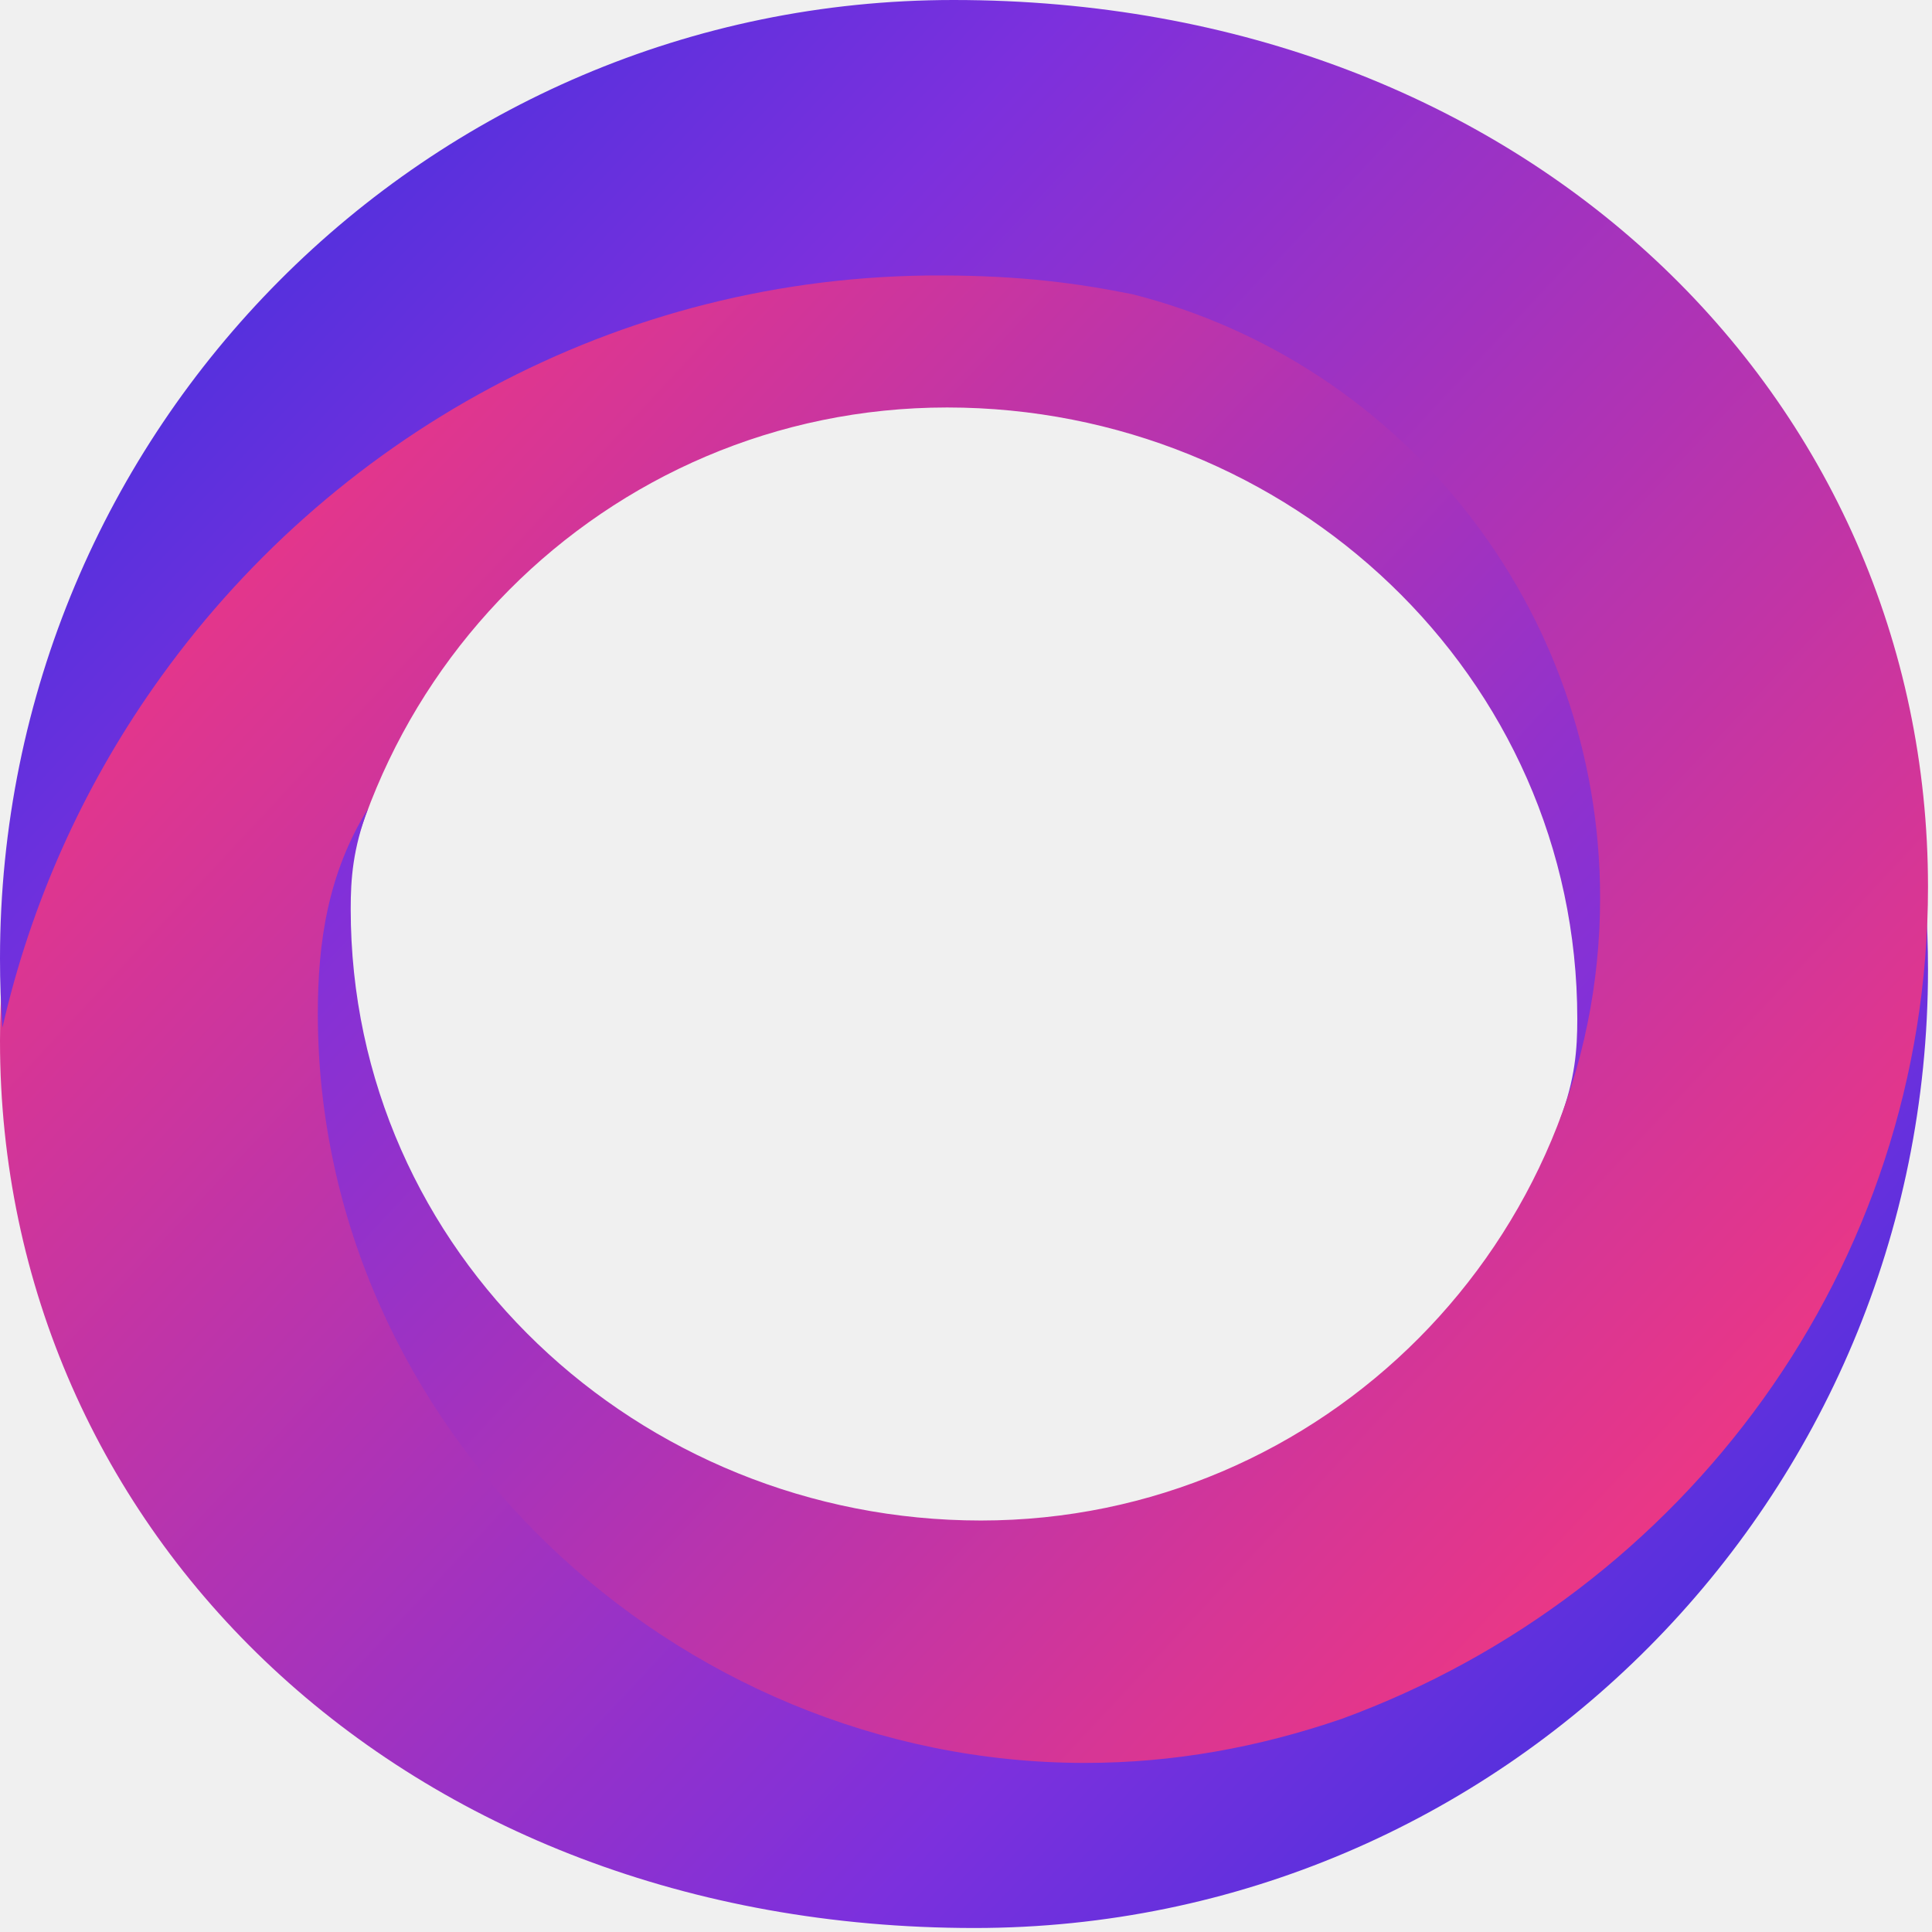
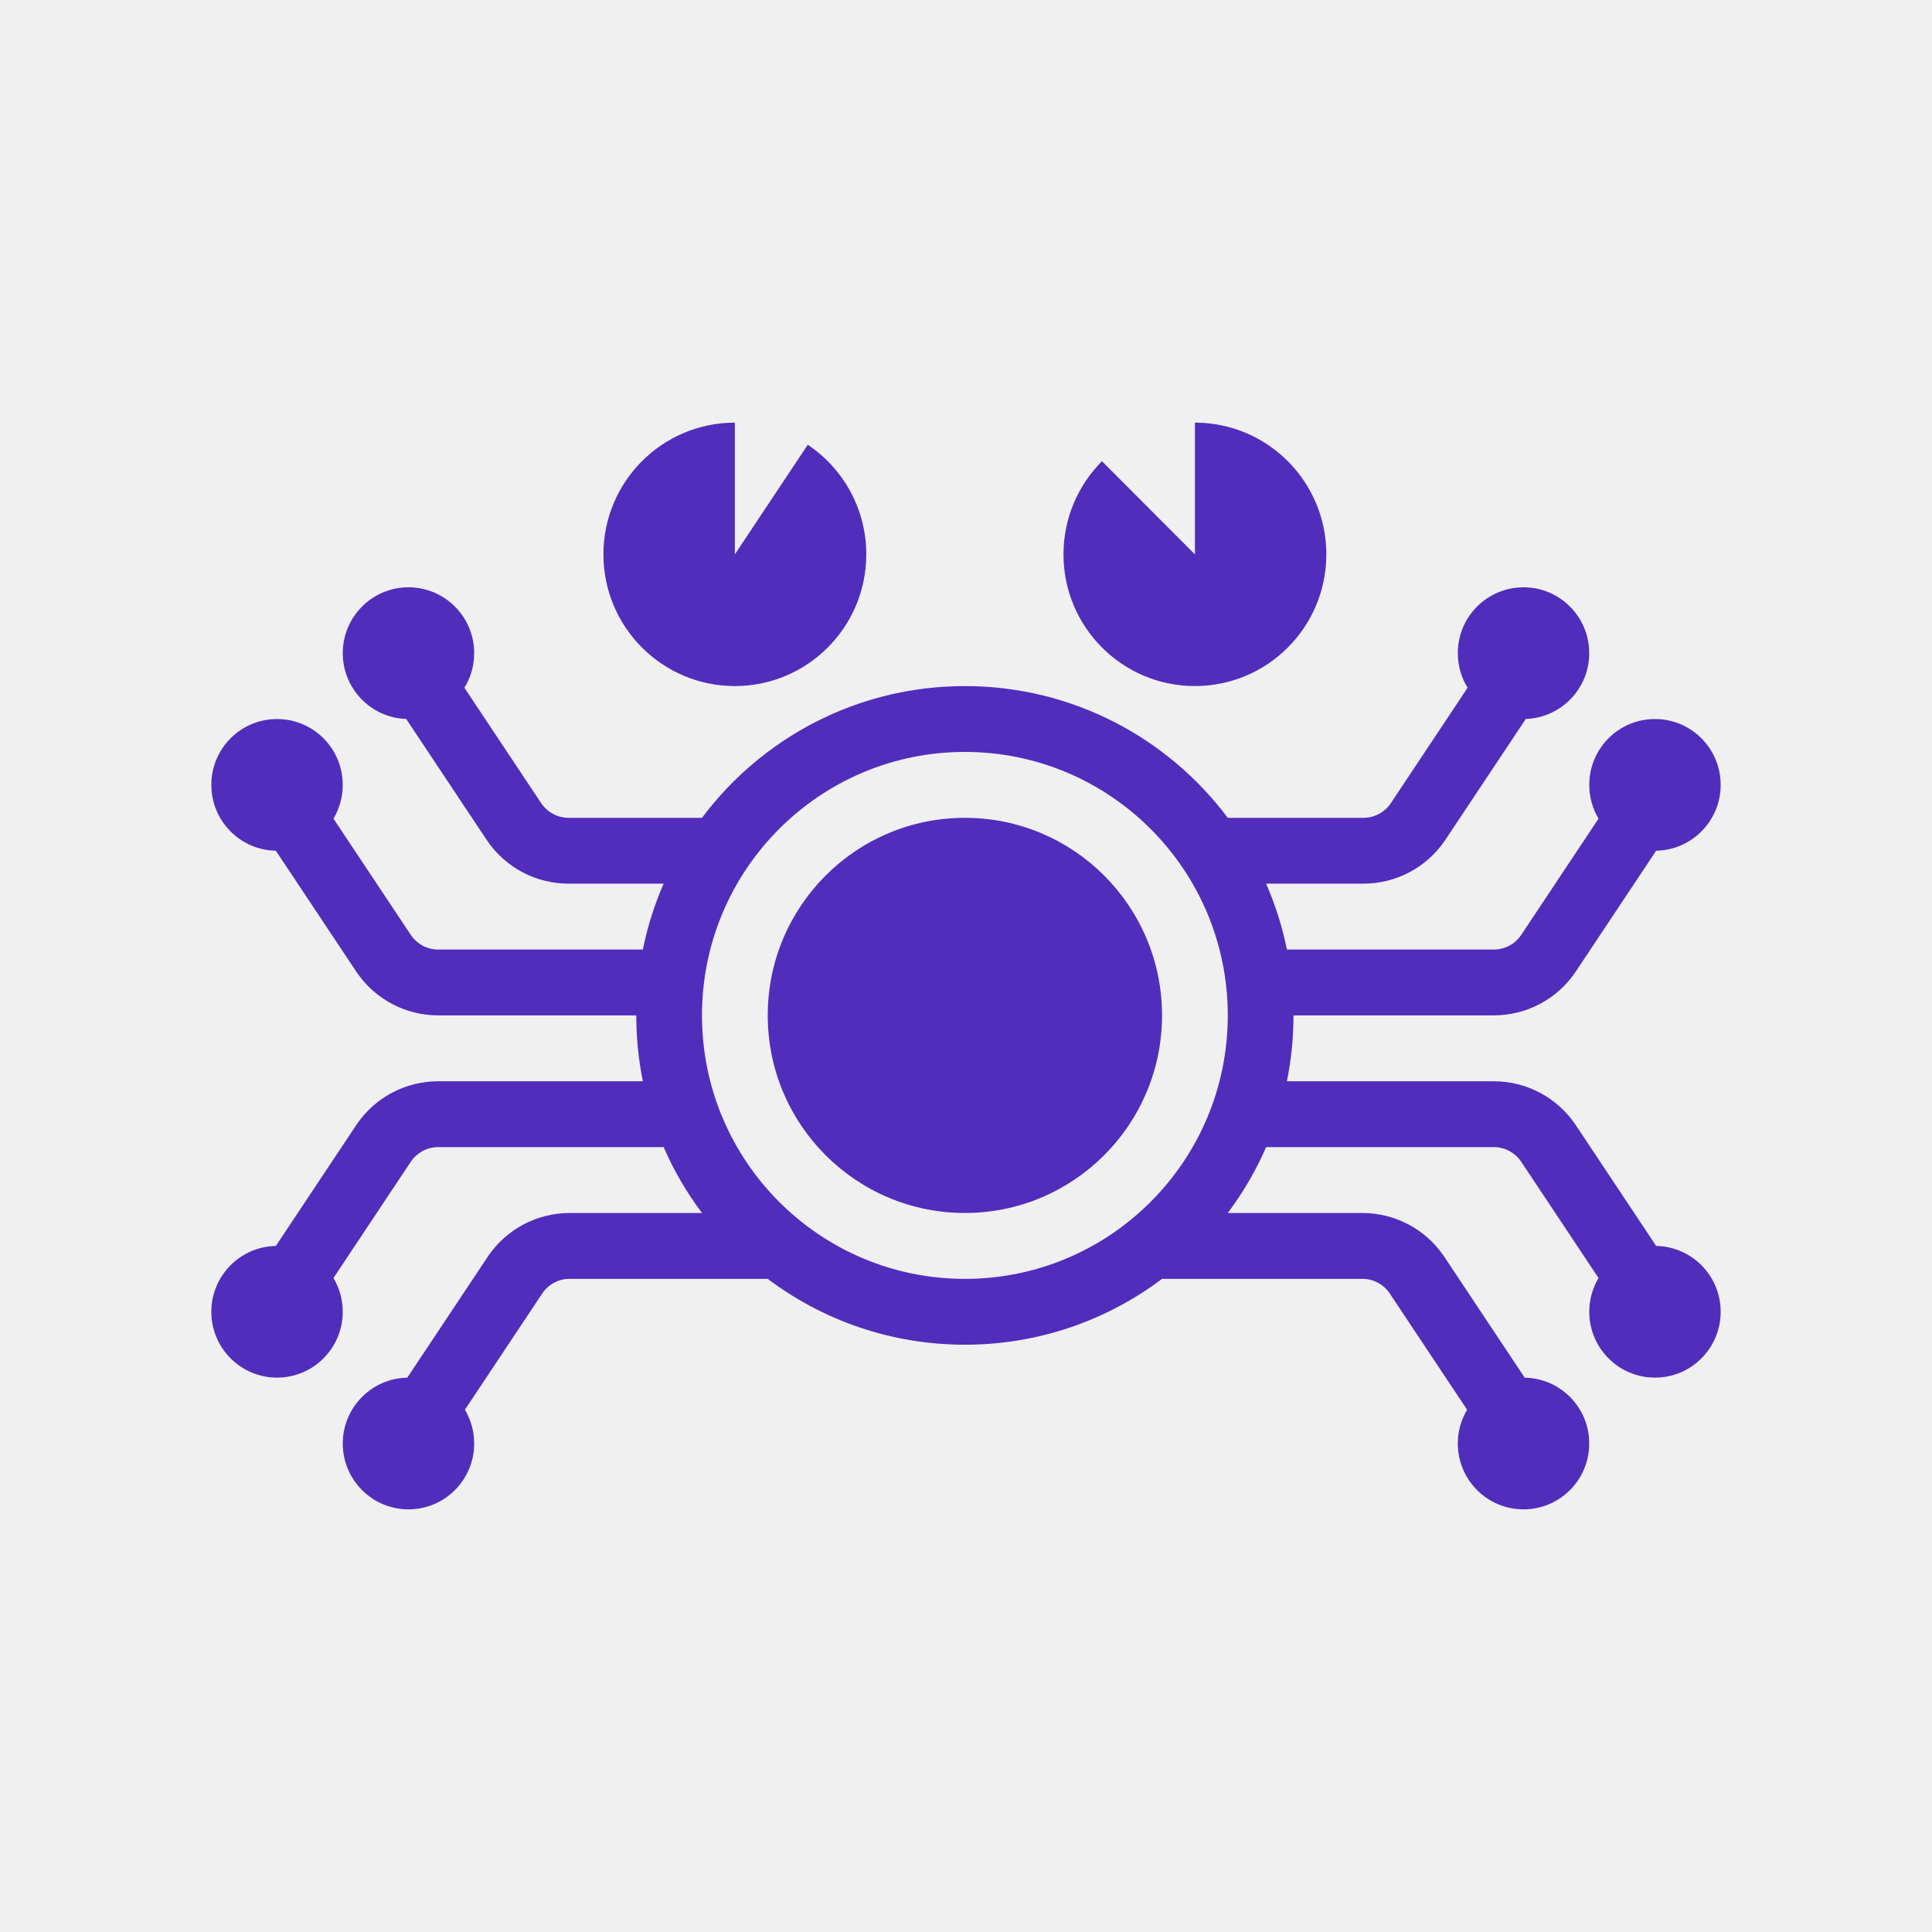
- <svg xmlns="http://www.w3.org/2000/svg" width="200px" height="200px" viewBox="0 0 200 200" version="1.1">
-   <defs>
-     <linearGradient x1="100%" y1="91.804%" x2="0%" y2="8.196%" id="linearGradient-1">
-       <stop stop-color="#FE3876" offset="0%" />
-       <stop stop-color="#7C30DD" offset="71.445%" />
-       <stop stop-color="#3A30DD" offset="100%" />
-     </linearGradient>
-     <linearGradient x1="100%" y1="91.804%" x2="0%" y2="8.196%" id="linearGradient-2">
-       <stop stop-color="#FE3876" offset="0%" />
-       <stop stop-color="#7C30DD" offset="71.445%" />
-       <stop stop-color="#3A30DD" offset="100%" />
-     </linearGradient>
-   </defs>
-   <g id="CRING" stroke="none" stroke-width="1" fill="none" fill-rule="evenodd">
-     <g id="cRING" fill-rule="nonzero">
-       <path d="M97.572,45.604 C63.805,45.465 33.952,62.458 15.884,88.255 C8.567,98.698 3.182,110.611 0.252,123.465 C0.085,121.106 0,118.724 0,116.322 C0,61.517 44.192,17.089 98.705,17.089 C157.934,17.089 199.586,58.198 199.586,108.908 C199.586,148.391 174.335,182.053 138.903,195.023 C130.291,197.977 121.492,199.586 112.32,199.586 C69.712,199.586 32.902,164.861 32.902,122.025 C32.902,114.666 33.921,107.546 38.095,100.8 C36.529,104.961 36.305,108.049 36.305,111.189 C36.305,146.781 66.139,174.493 101.542,174.493 C136.944,174.493 165.643,145.64 165.643,110.048 C165.643,79.907 145.061,54.599 117.255,47.555 C111.587,46.415 105.792,45.631 97.572,45.604 Z" id="Combined-Shape-Copy-34" fill="url(#linearGradient-1)" transform="translate(99.79292, 108.3376) rotate(180) translate(-99.79292, -108.3376) " />
-       <path d="M97.572,28.515 C63.805,28.376 33.952,45.369 15.884,71.165 C8.567,81.608 3.182,93.522 0.252,106.376 C0.085,104.017 0,101.635 0,99.233 C0,44.428 44.192,0 98.705,0 C157.934,0 199.586,41.109 199.586,91.819 C199.586,131.302 174.335,164.964 138.903,177.934 C130.291,180.887 121.492,182.497 112.32,182.497 C69.712,182.497 32.902,147.771 32.902,104.936 C32.902,97.576 33.921,90.456 38.095,83.711 C36.529,87.872 36.305,90.96 36.305,94.1 C36.305,129.691 66.139,157.403 101.542,157.403 C136.944,157.403 165.643,128.551 165.643,92.959 C165.643,62.818 145.061,37.51 117.255,30.465 C111.587,29.326 105.792,28.542 97.572,28.515 Z" id="Combined-Shape-Copy-41" fill="url(#linearGradient-2)" />
+ <svg xmlns="http://www.w3.org/2000/svg" width="256px" height="256px" viewBox="0 0 256 256" version="1.1">
+   <g id="Crab-Color" stroke="none" stroke-width="1" fill="none" fill-rule="evenodd">
+     <path d="M201.874,77.818 C206.684,77.818 210.583,81.726 210.583,86.545 C210.583,91.264 206.846,95.108 202.176,95.268 L191.536,111.262 L191.42,111.434 C189.024,114.915 185.095,117.022 180.875,117.089 L180.668,117.091 L167.771,117.09 C168.979,119.861 169.909,122.782 170.524,125.818 L197.945,125.818 L198.086,125.816 C199.441,125.772 200.7,125.097 201.488,123.991 L201.568,123.875 L211.813,108.474 C211.032,107.166 210.583,105.636 210.583,104 C210.583,99.18 214.482,95.273 219.291,95.273 C224.101,95.273 228,99.18 228,104 C228,108.766 224.187,112.64 219.451,112.726 L208.814,128.716 L208.697,128.888 C206.301,132.37 202.373,134.477 198.153,134.544 L197.945,134.545 L171.394,134.545 C171.395,137.534 171.095,140.453 170.524,143.273 L197.945,143.273 C202.243,143.273 206.262,145.391 208.697,148.93 L208.814,149.102 L219.451,165.092 C224.187,165.178 228,169.052 228,173.818 C228,178.638 224.101,182.545 219.291,182.545 C214.482,182.545 210.583,178.638 210.583,173.818 C210.583,172.183 211.032,170.652 211.813,169.344 L201.568,153.943 C200.787,152.768 199.488,152.048 198.086,152.002 L197.945,152 L167.771,152.001 C166.413,155.116 164.702,158.042 162.689,160.728 L180.528,160.727 C184.826,160.727 188.845,162.846 191.28,166.384 L191.397,166.557 L202.034,182.547 C206.77,182.632 210.583,186.506 210.583,191.273 C210.583,196.093 206.684,200 201.874,200 C197.065,200 193.166,196.093 193.166,191.273 C193.166,189.637 193.615,188.107 194.396,186.798 L184.151,171.398 C183.37,170.223 182.071,169.502 180.669,169.457 L180.528,169.455 L153.981,169.455 C146.703,174.935 137.656,178.182 127.852,178.182 C118.048,178.182 109.001,174.935 101.724,169.455 L75.472,169.455 L75.331,169.457 C73.976,169.501 72.717,170.176 71.929,171.282 L71.849,171.398 L61.604,186.799 C62.385,188.107 62.834,189.637 62.834,191.273 C62.834,196.093 58.935,200 54.126,200 C49.316,200 45.417,196.093 45.417,191.273 C45.417,186.506 49.23,182.632 53.966,182.547 L64.603,166.557 L64.72,166.384 C67.116,162.903 71.044,160.796 75.264,160.729 L75.472,160.727 L93.015,160.728 C91.002,158.042 89.291,155.116 87.933,152.001 L58.055,152 L57.914,152.002 C56.559,152.046 55.3,152.721 54.512,153.827 L54.432,153.943 L44.187,169.344 C44.968,170.652 45.417,172.183 45.417,173.818 C45.417,178.638 41.518,182.545 36.709,182.545 C31.899,182.545 28,178.638 28,173.818 C28,169.052 31.813,165.178 36.549,165.092 L47.186,149.102 L47.303,148.93 C49.699,145.448 53.627,143.341 57.847,143.274 L58.055,143.273 L85.181,143.273 C84.643,140.619 84.346,137.878 84.313,135.072 L84.309,134.545 L58.055,134.545 C53.757,134.545 49.738,132.427 47.303,128.888 L47.186,128.716 L36.549,112.726 C31.813,112.641 28,108.767 28,104 C28,99.18 31.899,95.273 36.709,95.273 C41.518,95.273 45.417,99.18 45.417,104 C45.417,105.635 44.968,107.166 44.187,108.474 L54.432,123.875 C55.213,125.05 56.512,125.771 57.914,125.816 L58.055,125.818 L85.181,125.818 C85.795,122.782 86.725,119.861 87.933,117.09 L75.332,117.091 C71.034,117.091 67.016,114.972 64.58,111.434 L64.464,111.262 L53.824,95.268 C49.154,95.108 45.417,91.264 45.417,86.545 C45.417,81.726 49.316,77.818 54.126,77.818 C58.935,77.818 62.834,81.726 62.834,86.545 C62.834,88.227 62.36,89.797 61.538,91.129 L71.709,106.421 C72.491,107.595 73.789,108.316 75.192,108.361 L75.332,108.364 L93.015,108.363 C100.959,97.764 113.607,90.909 127.852,90.909 C142.097,90.909 154.745,97.764 162.689,108.363 L180.668,108.364 L180.808,108.361 C182.164,108.318 183.422,107.643 184.211,106.536 L184.291,106.421 L194.462,91.129 C193.64,89.797 193.166,88.227 193.166,86.545 C193.166,81.726 197.065,77.818 201.874,77.818 Z M127.852,99.636 C108.614,99.636 93.018,115.266 93.018,134.545 C93.018,153.825 108.614,169.455 127.852,169.455 C147.09,169.455 162.686,153.825 162.686,134.545 C162.686,115.266 147.09,99.636 127.852,99.636 Z M127.852,108.364 C142.281,108.364 153.978,120.086 153.978,134.545 C153.978,149.005 142.281,160.727 127.852,160.727 C113.423,160.727 101.727,149.005 101.727,134.545 C101.727,120.086 113.423,108.364 127.852,108.364 Z M158.332,56 L158.62,56.002 C168.106,56.156 175.749,63.911 175.749,73.455 C175.749,83.094 167.951,90.909 158.332,90.909 C148.713,90.909 140.915,83.094 140.915,73.455 C140.915,68.718 142.798,64.422 145.854,61.277 L146.016,61.112 L158.332,73.455 L158.332,56 Z M97.372,56 L97.372,73.455 L109.688,61.112 C112.84,64.271 114.789,68.635 114.789,73.455 C114.789,83.094 106.991,90.909 97.372,90.909 C87.753,90.909 79.955,83.094 79.955,73.455 C79.955,63.911 87.598,56.156 97.084,56.002 L97.372,56 Z" id="形状结合" fill="#FFFFFF" fill-rule="nonzero" />
+     <g id="Crab-2" transform="translate(28, 56)" fill="#512DBC">
+       <path d="M173.874,21.818 C178.684,21.818 182.583,25.726 182.583,30.545 C182.583,35.264 178.846,39.108 174.176,39.268 L163.536,55.262 L163.42,55.434 C160.984,58.972 156.966,61.091 152.668,61.091 L152.668,61.091 L139.771,61.091 C140.98,63.862 141.909,66.783 142.524,69.818 L169.945,69.818 L170.086,69.816 C171.488,69.771 172.787,69.05 173.568,67.875 L173.568,67.875 L183.813,52.474 C183.032,51.166 182.583,49.636 182.583,48 C182.583,43.18 186.482,39.273 191.291,39.273 C196.101,39.273 200,43.18 200,48 C200,52.766 196.187,56.64 191.451,56.726 L180.814,72.716 L180.697,72.888 C178.262,76.427 174.243,78.545 169.945,78.545 L169.945,78.545 L143.395,78.545 L143.395,78.545 C143.395,81.534 143.095,84.453 142.524,87.273 L169.945,87.273 C174.243,87.273 178.262,89.391 180.697,92.93 L180.814,93.102 L191.451,109.092 C196.187,109.178 200,113.052 200,117.818 C200,122.638 196.101,126.545 191.291,126.545 C186.482,126.545 182.583,122.638 182.583,117.818 C182.583,116.183 183.032,114.652 183.813,113.344 L173.568,97.943 C172.787,96.768 171.488,96.048 170.086,96.002 L169.945,96 L139.771,96.001 C138.413,99.116 136.702,102.042 134.689,104.728 L152.528,104.727 C156.826,104.727 160.845,106.846 163.28,110.384 L163.397,110.557 L174.034,126.547 C178.77,126.632 182.583,130.506 182.583,135.273 C182.583,140.093 178.684,144 173.874,144 C169.065,144 165.166,140.093 165.166,135.273 C165.166,133.637 165.615,132.107 166.396,130.798 L156.151,115.398 C155.37,114.223 154.071,113.502 152.669,113.457 L152.528,113.455 L125.981,113.455 C118.703,118.935 109.656,122.182 99.852,122.182 C90.048,122.182 81.001,118.935 73.724,113.455 L47.472,113.455 L47.331,113.457 C45.929,113.502 44.63,114.223 43.849,115.398 L43.849,115.398 L33.604,130.799 C34.385,132.107 34.834,133.637 34.834,135.273 C34.834,140.093 30.935,144 26.126,144 C21.316,144 17.417,140.093 17.417,135.273 C17.417,130.506 21.23,126.632 25.966,126.547 L36.603,110.557 L36.72,110.384 C39.155,106.846 43.174,104.727 47.472,104.727 L47.472,104.727 L65.015,104.728 C63.002,102.042 61.291,99.116 59.933,96.001 L30.055,96 L29.914,96.002 C28.512,96.048 27.213,96.768 26.432,97.943 L26.432,97.943 L16.187,113.344 C16.968,114.652 17.417,116.183 17.417,117.818 C17.417,122.638 13.518,126.545 8.709,126.545 C3.899,126.545 0,122.638 0,117.818 C0,113.052 3.813,109.178 8.549,109.092 L19.186,93.102 L19.303,92.93 C21.738,89.391 25.757,87.273 30.055,87.273 L30.055,87.273 L57.181,87.273 C56.609,84.453 56.309,81.534 56.309,78.545 L30.055,78.545 C25.757,78.545 21.738,76.427 19.303,72.888 L19.186,72.716 L8.549,56.726 C3.813,56.641 0,52.767 0,48 C0,43.18 3.899,39.273 8.709,39.273 C13.518,39.273 17.417,43.18 17.417,48 C17.417,49.635 16.968,51.166 16.187,52.474 L26.432,67.875 C27.213,69.05 28.512,69.771 29.914,69.816 L30.055,69.818 L57.181,69.818 C57.795,66.782 58.725,63.861 59.933,61.09 L47.332,61.091 C43.034,61.091 39.016,58.972 36.58,55.434 L36.464,55.262 L25.824,39.268 C21.154,39.108 17.417,35.264 17.417,30.545 C17.417,25.726 21.316,21.818 26.126,21.818 C30.935,21.818 34.834,25.726 34.834,30.545 C34.834,32.227 34.36,33.797 33.538,35.129 L43.709,50.421 C44.491,51.595 45.789,52.316 47.192,52.361 L47.332,52.364 L65.015,52.363 C72.959,41.764 85.607,34.909 99.852,34.909 C114.097,34.909 126.745,41.764 134.689,52.363 L152.668,52.364 L152.808,52.361 C154.211,52.316 155.509,51.595 156.291,50.421 L156.291,50.421 L166.462,35.129 C165.64,33.797 165.166,32.227 165.166,30.545 C165.166,25.726 169.065,21.818 173.874,21.818 Z M99.852,43.636 C80.614,43.636 65.018,59.266 65.018,78.545 C65.018,97.825 80.614,113.455 99.852,113.455 C119.09,113.455 134.686,97.825 134.686,78.545 C134.686,59.266 119.09,43.636 99.852,43.636 Z M99.852,52.364 C114.281,52.364 125.978,64.086 125.978,78.545 C125.978,93.005 114.281,104.727 99.852,104.727 C85.423,104.727 73.727,93.005 73.727,78.545 C73.727,64.086 85.423,52.364 99.852,52.364 Z M130.332,0 L130.62,0.002 C140.106,0.156 147.749,7.911 147.749,17.455 C147.749,27.094 139.951,34.909 130.332,34.909 C120.713,34.909 112.915,27.094 112.915,17.455 C112.915,12.635 114.864,8.271 118.016,5.112 L118.016,5.112 L130.332,17.455 L130.332,0 Z M69.372,0 L69.372,17.455 L79.035,2.93 C83.71,6.06 86.789,11.397 86.789,17.455 C86.789,27.094 78.991,34.909 69.372,34.909 C59.753,34.909 51.955,27.094 51.955,17.455 C51.955,7.815 59.753,0 69.372,0 Z" id="形状结合" />
    </g>
  </g>
</svg>
